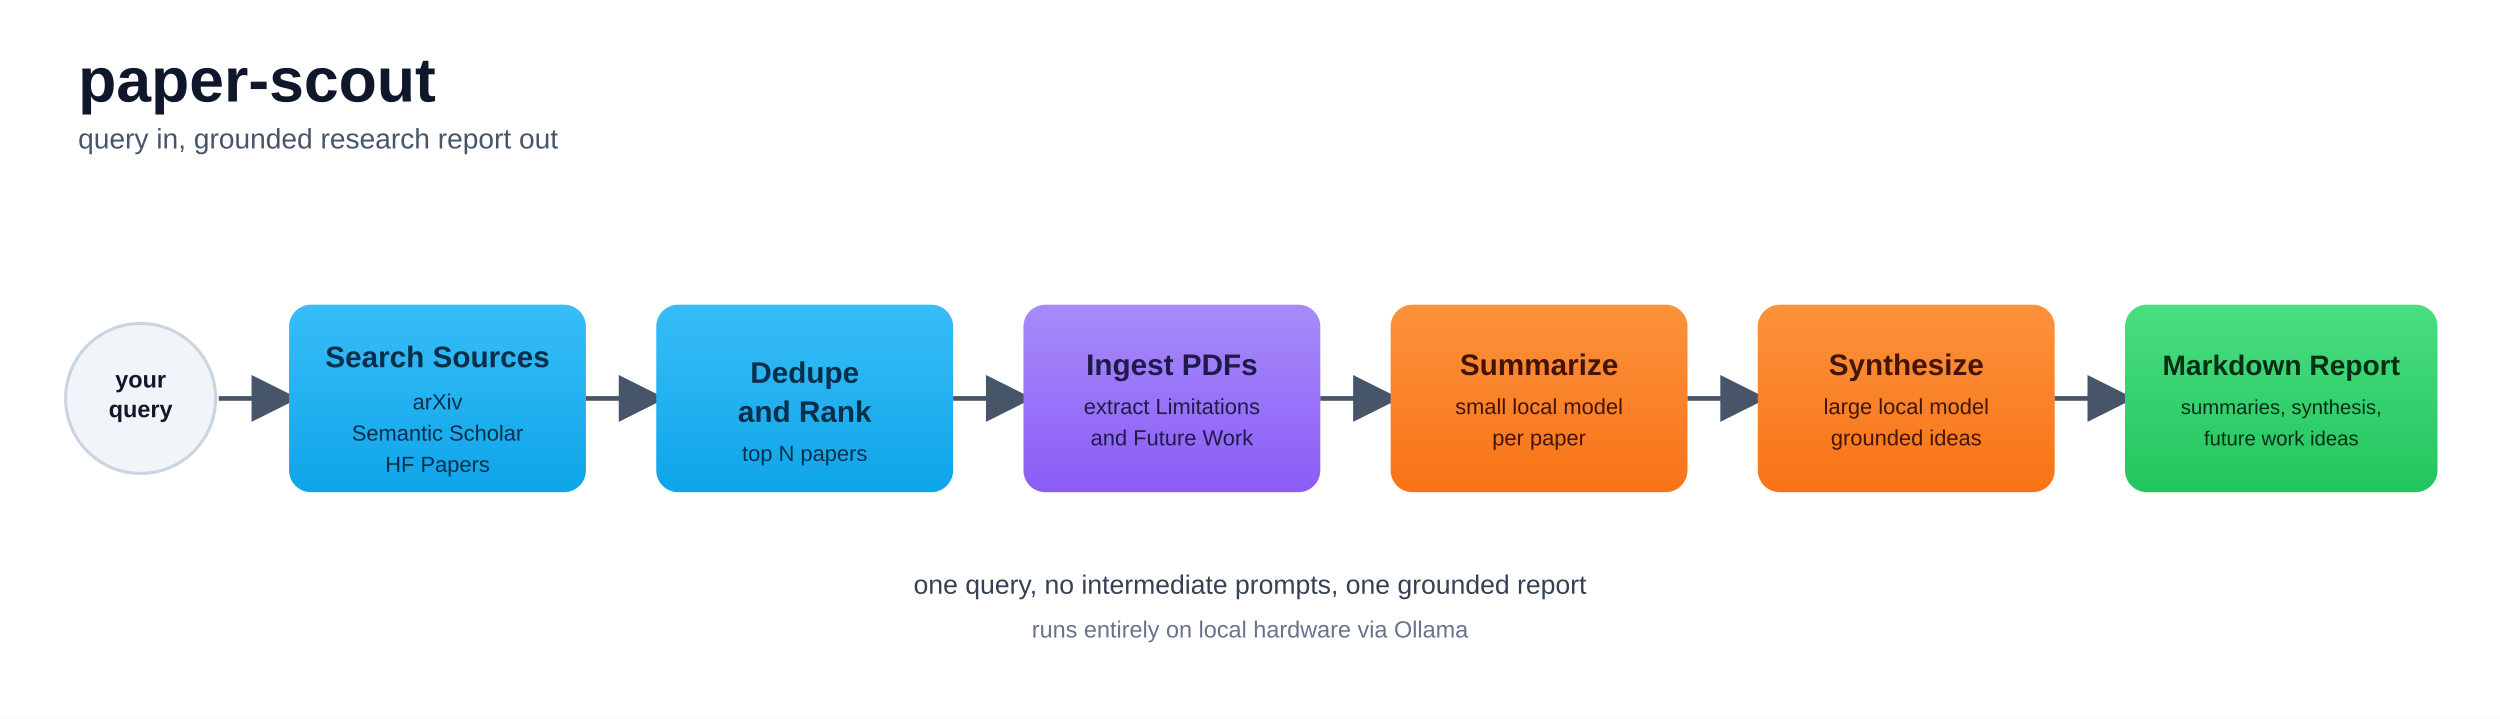
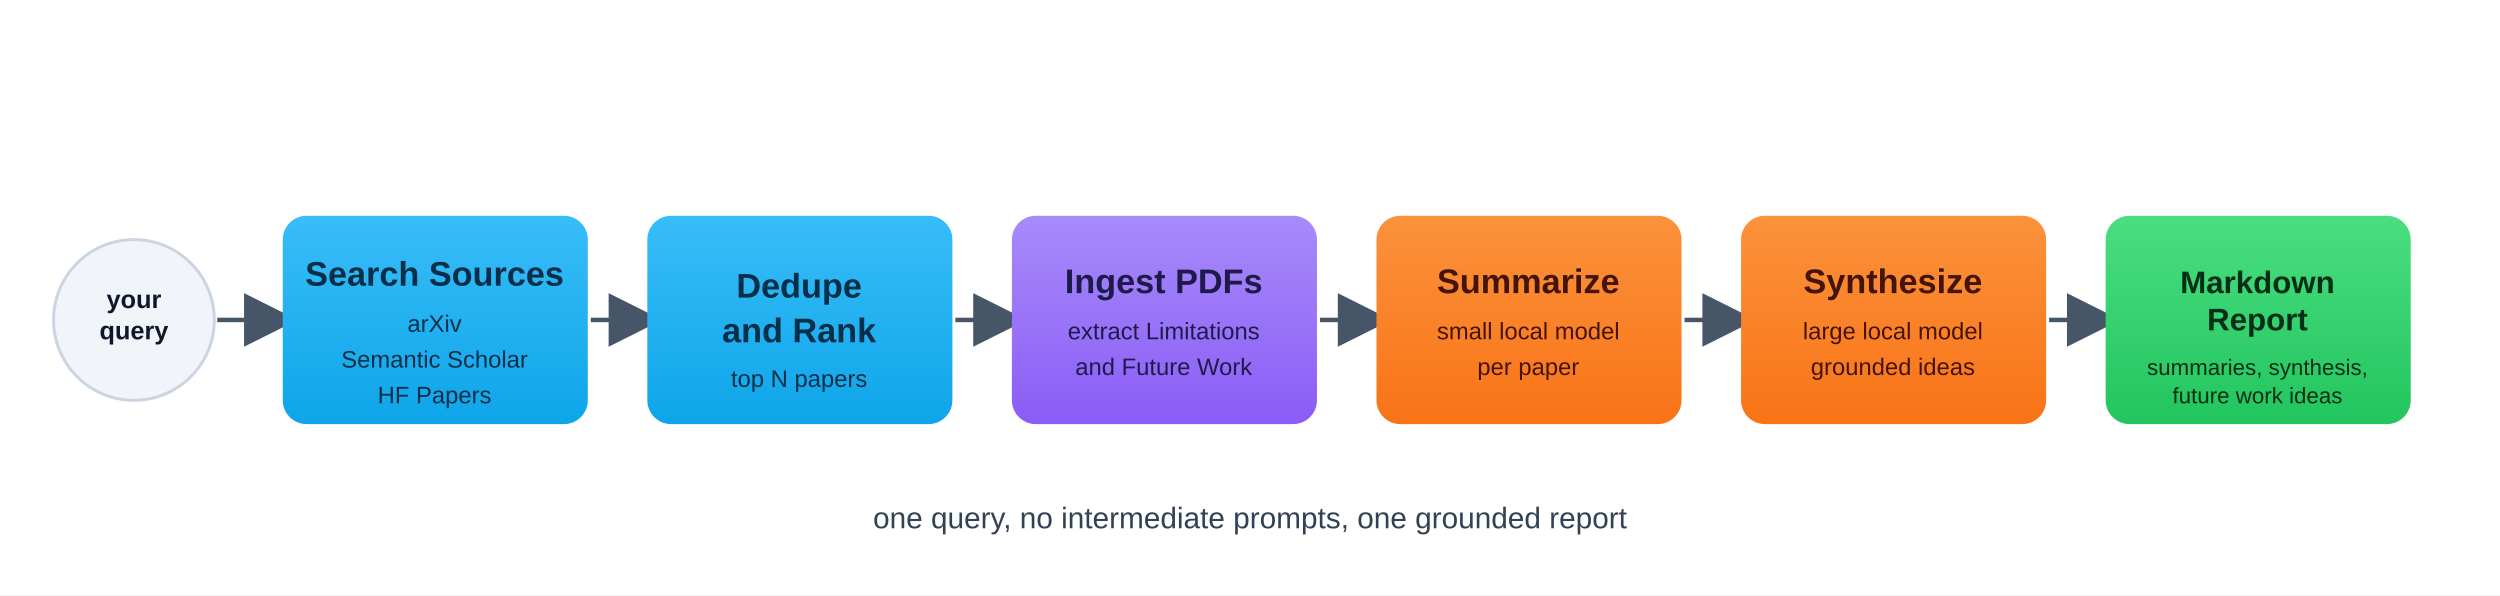
- <svg xmlns="http://www.w3.org/2000/svg" viewBox="0 0 1600 460">
+ <svg xmlns="http://www.w3.org/2000/svg" viewBox="0 0 1680 400">
  <defs>
    <linearGradient id="source" x1="0" y1="0" x2="0" y2="1">
      <stop offset="0%" stop-color="#38bdf8" />
      <stop offset="100%" stop-color="#0ea5e9" />
    </linearGradient>
    <linearGradient id="process" x1="0" y1="0" x2="0" y2="1">
      <stop offset="0%" stop-color="#a78bfa" />
      <stop offset="100%" stop-color="#8b5cf6" />
    </linearGradient>
    <linearGradient id="llm" x1="0" y1="0" x2="0" y2="1">
      <stop offset="0%" stop-color="#fb923c" />
      <stop offset="100%" stop-color="#f97316" />
    </linearGradient>
    <linearGradient id="output" x1="0" y1="0" x2="0" y2="1">
      <stop offset="0%" stop-color="#4ade80" />
      <stop offset="100%" stop-color="#22c55e" />
    </linearGradient>
-     <marker id="arrow" markerWidth="10" markerHeight="10" refX="7" refY="5" orient="auto">
-       <path d="M0,0 L10,5 L0,10 Z" fill="#475569" />
+     <marker id="arrow" markerWidth="12" markerHeight="12" refX="8" refY="6" orient="auto">
+       <path d="M0,0 L12,6 L0,12 Z" fill="#475569" />
    </marker>
  </defs>
-   <rect width="1600" height="460" fill="#ffffff" />
-   <text x="50" y="65" font-family="Arial, sans-serif" font-size="40" font-weight="bold" fill="#0f172a">paper-scout</text>
-   <text x="50" y="95" font-family="Arial, sans-serif" font-size="18" fill="#475569">query in, grounded research report out</text>
+   <rect width="1680" height="400" fill="#ffffff" />
  <g>
-     <circle cx="90" cy="255" r="48" fill="#f1f5f9" stroke="#cbd5e1" stroke-width="2" />
-     <text x="90" y="248" font-family="Arial, sans-serif" font-size="15" font-weight="bold" fill="#0f172a" text-anchor="middle">your</text>
-     <text x="90" y="267" font-family="Arial, sans-serif" font-size="15" font-weight="bold" fill="#0f172a" text-anchor="middle">query</text>
+     <circle cx="90" cy="215" r="54" fill="#f1f5f9" stroke="#cbd5e1" stroke-width="2" />
+     <text x="90" y="207" font-family="Arial, sans-serif" font-size="17" font-weight="bold" fill="#0f172a" text-anchor="middle">your</text>
+     <text x="90" y="228" font-family="Arial, sans-serif" font-size="17" font-weight="bold" fill="#0f172a" text-anchor="middle">query</text>
  </g>
-   <line x1="140" y1="255" x2="182" y2="255" stroke="#475569" stroke-width="3" marker-end="url(#arrow)" />
+   <line x1="146" y1="215" x2="188" y2="215" stroke="#475569" stroke-width="3" marker-end="url(#arrow)" />
  <g>
-     <rect x="185" y="195" width="190" height="120" rx="14" fill="url(#source)" />
-     <text x="280" y="235" font-family="Arial, sans-serif" font-size="19" font-weight="bold" fill="#082f49" text-anchor="middle">Search Sources</text>
-     <text x="280" y="262" font-family="Arial, sans-serif" font-size="14" fill="#082f49" text-anchor="middle">arXiv</text>
-     <text x="280" y="282" font-family="Arial, sans-serif" font-size="14" fill="#082f49" text-anchor="middle">Semantic Scholar</text>
-     <text x="280" y="302" font-family="Arial, sans-serif" font-size="14" fill="#082f49" text-anchor="middle">HF Papers</text>
+     <rect x="190" y="145" width="205" height="140" rx="16" fill="url(#source)" />
+     <text x="292" y="192" font-family="Arial, sans-serif" font-size="23" font-weight="bold" fill="#082f49" text-anchor="middle">Search Sources</text>
+     <text x="292" y="223" font-family="Arial, sans-serif" font-size="16" fill="#082f49" text-anchor="middle">arXiv</text>
+     <text x="292" y="247" font-family="Arial, sans-serif" font-size="16" fill="#082f49" text-anchor="middle">Semantic Scholar</text>
+     <text x="292" y="271" font-family="Arial, sans-serif" font-size="16" fill="#082f49" text-anchor="middle">HF Papers</text>
  </g>
-   <line x1="375" y1="255" x2="417" y2="255" stroke="#475569" stroke-width="3" marker-end="url(#arrow)" />
+   <line x1="397" y1="215" x2="433" y2="215" stroke="#475569" stroke-width="3" marker-end="url(#arrow)" />
  <g>
-     <rect x="420" y="195" width="190" height="120" rx="14" fill="url(#source)" />
-     <text x="515" y="245" font-family="Arial, sans-serif" font-size="19" font-weight="bold" fill="#082f49" text-anchor="middle">Dedupe</text>
-     <text x="515" y="270" font-family="Arial, sans-serif" font-size="19" font-weight="bold" fill="#082f49" text-anchor="middle">and Rank</text>
-     <text x="515" y="295" font-family="Arial, sans-serif" font-size="14" fill="#082f49" text-anchor="middle">top N papers</text>
+     <rect x="435" y="145" width="205" height="140" rx="16" fill="url(#source)" />
+     <text x="537" y="200" font-family="Arial, sans-serif" font-size="23" font-weight="bold" fill="#082f49" text-anchor="middle">Dedupe</text>
+     <text x="537" y="230" font-family="Arial, sans-serif" font-size="23" font-weight="bold" fill="#082f49" text-anchor="middle">and Rank</text>
+     <text x="537" y="260" font-family="Arial, sans-serif" font-size="16" fill="#082f49" text-anchor="middle">top N papers</text>
  </g>
-   <line x1="610" y1="255" x2="652" y2="255" stroke="#475569" stroke-width="3" marker-end="url(#arrow)" />
+   <line x1="642" y1="215" x2="678" y2="215" stroke="#475569" stroke-width="3" marker-end="url(#arrow)" />
  <g>
-     <rect x="655" y="195" width="190" height="120" rx="14" fill="url(#process)" />
-     <text x="750" y="240" font-family="Arial, sans-serif" font-size="19" font-weight="bold" fill="#1e1b4b" text-anchor="middle">Ingest PDFs</text>
-     <text x="750" y="265" font-family="Arial, sans-serif" font-size="14" fill="#1e1b4b" text-anchor="middle">extract Limitations</text>
-     <text x="750" y="285" font-family="Arial, sans-serif" font-size="14" fill="#1e1b4b" text-anchor="middle">and Future Work</text>
+     <rect x="680" y="145" width="205" height="140" rx="16" fill="url(#process)" />
+     <text x="782" y="197" font-family="Arial, sans-serif" font-size="23" font-weight="bold" fill="#1e1b4b" text-anchor="middle">Ingest PDFs</text>
+     <text x="782" y="228" font-family="Arial, sans-serif" font-size="16" fill="#1e1b4b" text-anchor="middle">extract Limitations</text>
+     <text x="782" y="252" font-family="Arial, sans-serif" font-size="16" fill="#1e1b4b" text-anchor="middle">and Future Work</text>
  </g>
-   <line x1="845" y1="255" x2="887" y2="255" stroke="#475569" stroke-width="3" marker-end="url(#arrow)" />
+   <line x1="887" y1="215" x2="923" y2="215" stroke="#475569" stroke-width="3" marker-end="url(#arrow)" />
  <g>
-     <rect x="890" y="195" width="190" height="120" rx="14" fill="url(#llm)" />
-     <text x="985" y="240" font-family="Arial, sans-serif" font-size="19" font-weight="bold" fill="#431407" text-anchor="middle">Summarize</text>
-     <text x="985" y="265" font-family="Arial, sans-serif" font-size="14" fill="#431407" text-anchor="middle">small local model</text>
-     <text x="985" y="285" font-family="Arial, sans-serif" font-size="14" fill="#431407" text-anchor="middle">per paper</text>
+     <rect x="925" y="145" width="205" height="140" rx="16" fill="url(#llm)" />
+     <text x="1027" y="197" font-family="Arial, sans-serif" font-size="23" font-weight="bold" fill="#431407" text-anchor="middle">Summarize</text>
+     <text x="1027" y="228" font-family="Arial, sans-serif" font-size="16" fill="#431407" text-anchor="middle">small local model</text>
+     <text x="1027" y="252" font-family="Arial, sans-serif" font-size="16" fill="#431407" text-anchor="middle">per paper</text>
  </g>
-   <line x1="1080" y1="255" x2="1122" y2="255" stroke="#475569" stroke-width="3" marker-end="url(#arrow)" />
+   <line x1="1132" y1="215" x2="1168" y2="215" stroke="#475569" stroke-width="3" marker-end="url(#arrow)" />
  <g>
-     <rect x="1125" y="195" width="190" height="120" rx="14" fill="url(#llm)" />
-     <text x="1220" y="240" font-family="Arial, sans-serif" font-size="19" font-weight="bold" fill="#431407" text-anchor="middle">Synthesize</text>
-     <text x="1220" y="265" font-family="Arial, sans-serif" font-size="14" fill="#431407" text-anchor="middle">large local model</text>
-     <text x="1220" y="285" font-family="Arial, sans-serif" font-size="14" fill="#431407" text-anchor="middle">grounded ideas</text>
+     <rect x="1170" y="145" width="205" height="140" rx="16" fill="url(#llm)" />
+     <text x="1272" y="197" font-family="Arial, sans-serif" font-size="23" font-weight="bold" fill="#431407" text-anchor="middle">Synthesize</text>
+     <text x="1272" y="228" font-family="Arial, sans-serif" font-size="16" fill="#431407" text-anchor="middle">large local model</text>
+     <text x="1272" y="252" font-family="Arial, sans-serif" font-size="16" fill="#431407" text-anchor="middle">grounded ideas</text>
  </g>
-   <line x1="1315" y1="255" x2="1357" y2="255" stroke="#475569" stroke-width="3" marker-end="url(#arrow)" />
+   <line x1="1377" y1="215" x2="1413" y2="215" stroke="#475569" stroke-width="3" marker-end="url(#arrow)" />
  <g>
-     <rect x="1360" y="195" width="200" height="120" rx="14" fill="url(#output)" />
-     <text x="1460" y="240" font-family="Arial, sans-serif" font-size="18" font-weight="bold" fill="#052e16" text-anchor="middle">Markdown Report</text>
-     <text x="1460" y="265" font-family="Arial, sans-serif" font-size="13" fill="#052e16" text-anchor="middle">summaries, synthesis,</text>
-     <text x="1460" y="285" font-family="Arial, sans-serif" font-size="13" fill="#052e16" text-anchor="middle">future work ideas</text>
+     <rect x="1415" y="145" width="205" height="140" rx="16" fill="url(#output)" />
+     <text x="1517" y="197" font-family="Arial, sans-serif" font-size="21" font-weight="bold" fill="#052e16" text-anchor="middle">Markdown</text>
+     <text x="1517" y="222" font-family="Arial, sans-serif" font-size="21" font-weight="bold" fill="#052e16" text-anchor="middle">Report</text>
+     <text x="1517" y="252" font-family="Arial, sans-serif" font-size="15" fill="#052e16" text-anchor="middle">summaries, synthesis,</text>
+     <text x="1517" y="271" font-family="Arial, sans-serif" font-size="15" fill="#052e16" text-anchor="middle">future work ideas</text>
  </g>
-   <text x="800" y="380" font-family="Arial, sans-serif" font-size="17" fill="#334155" text-anchor="middle">
+   <text x="840" y="355" font-family="Arial, sans-serif" font-size="20" fill="#334155" text-anchor="middle">
    one query, no intermediate prompts, one grounded report
  </text>
-   <text x="800" y="408" font-family="Arial, sans-serif" font-size="15" fill="#64748b" text-anchor="middle">
-     runs entirely on local hardware via Ollama
-   </text>
</svg>
